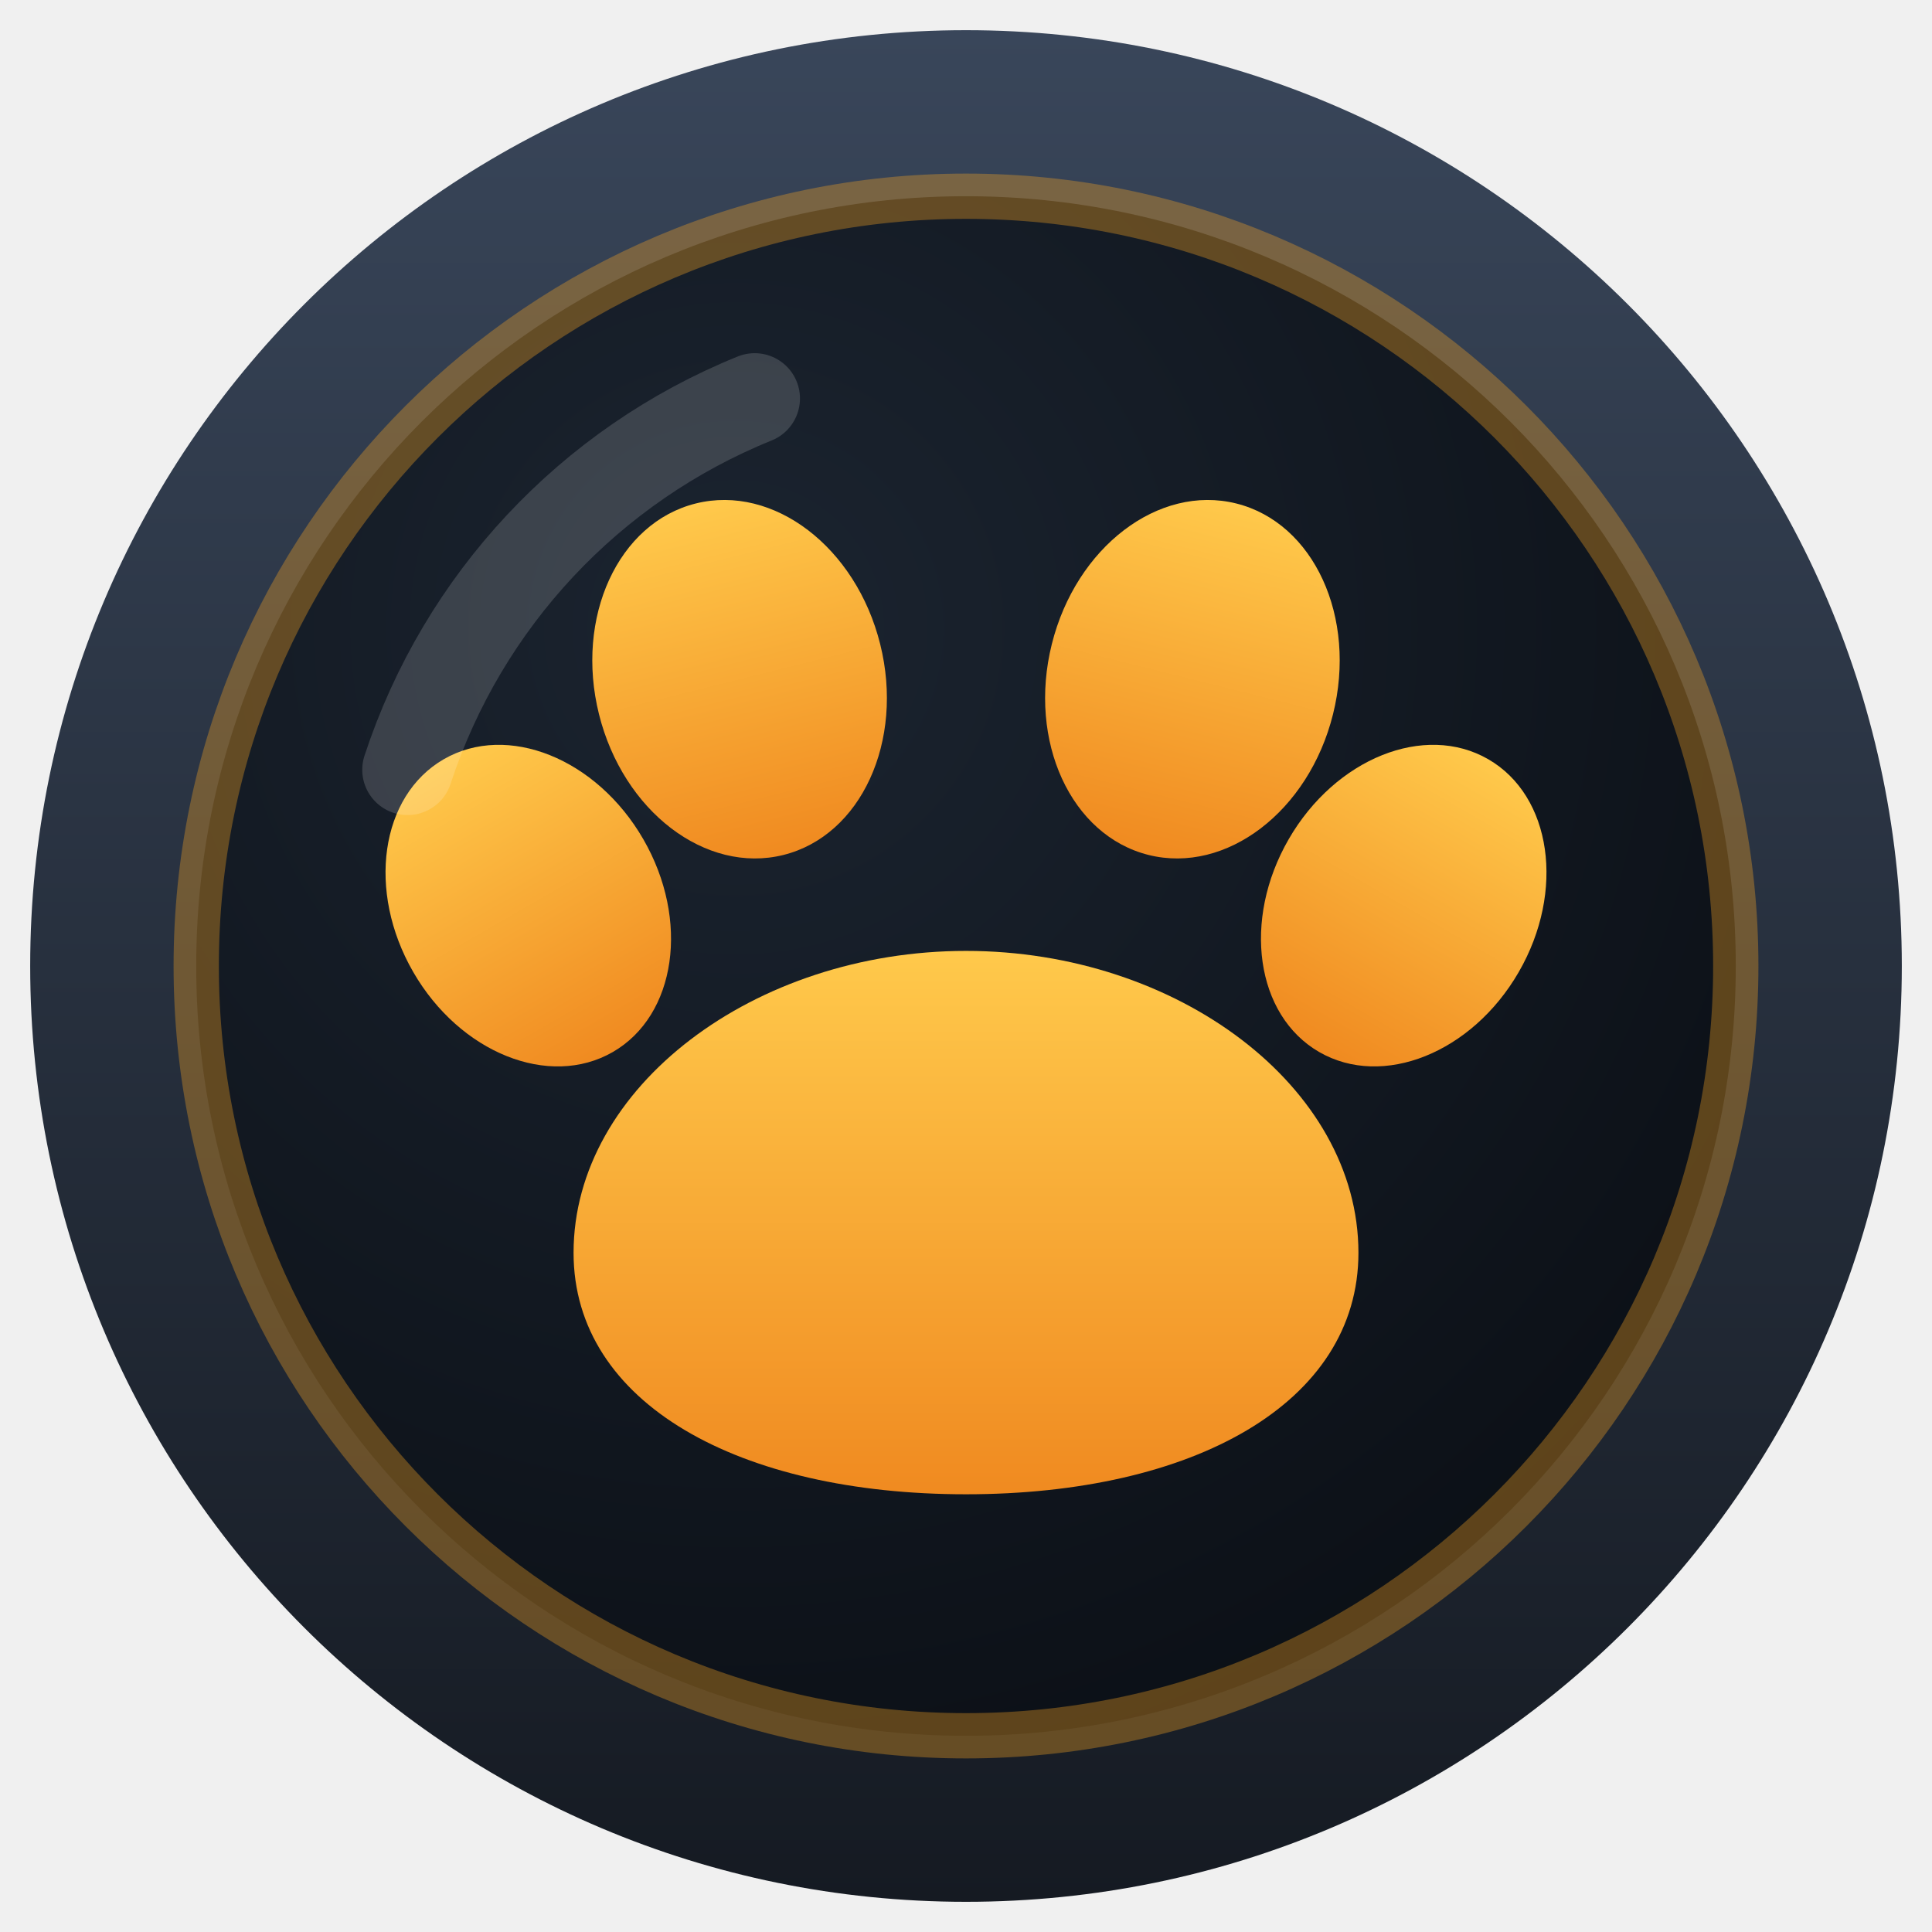
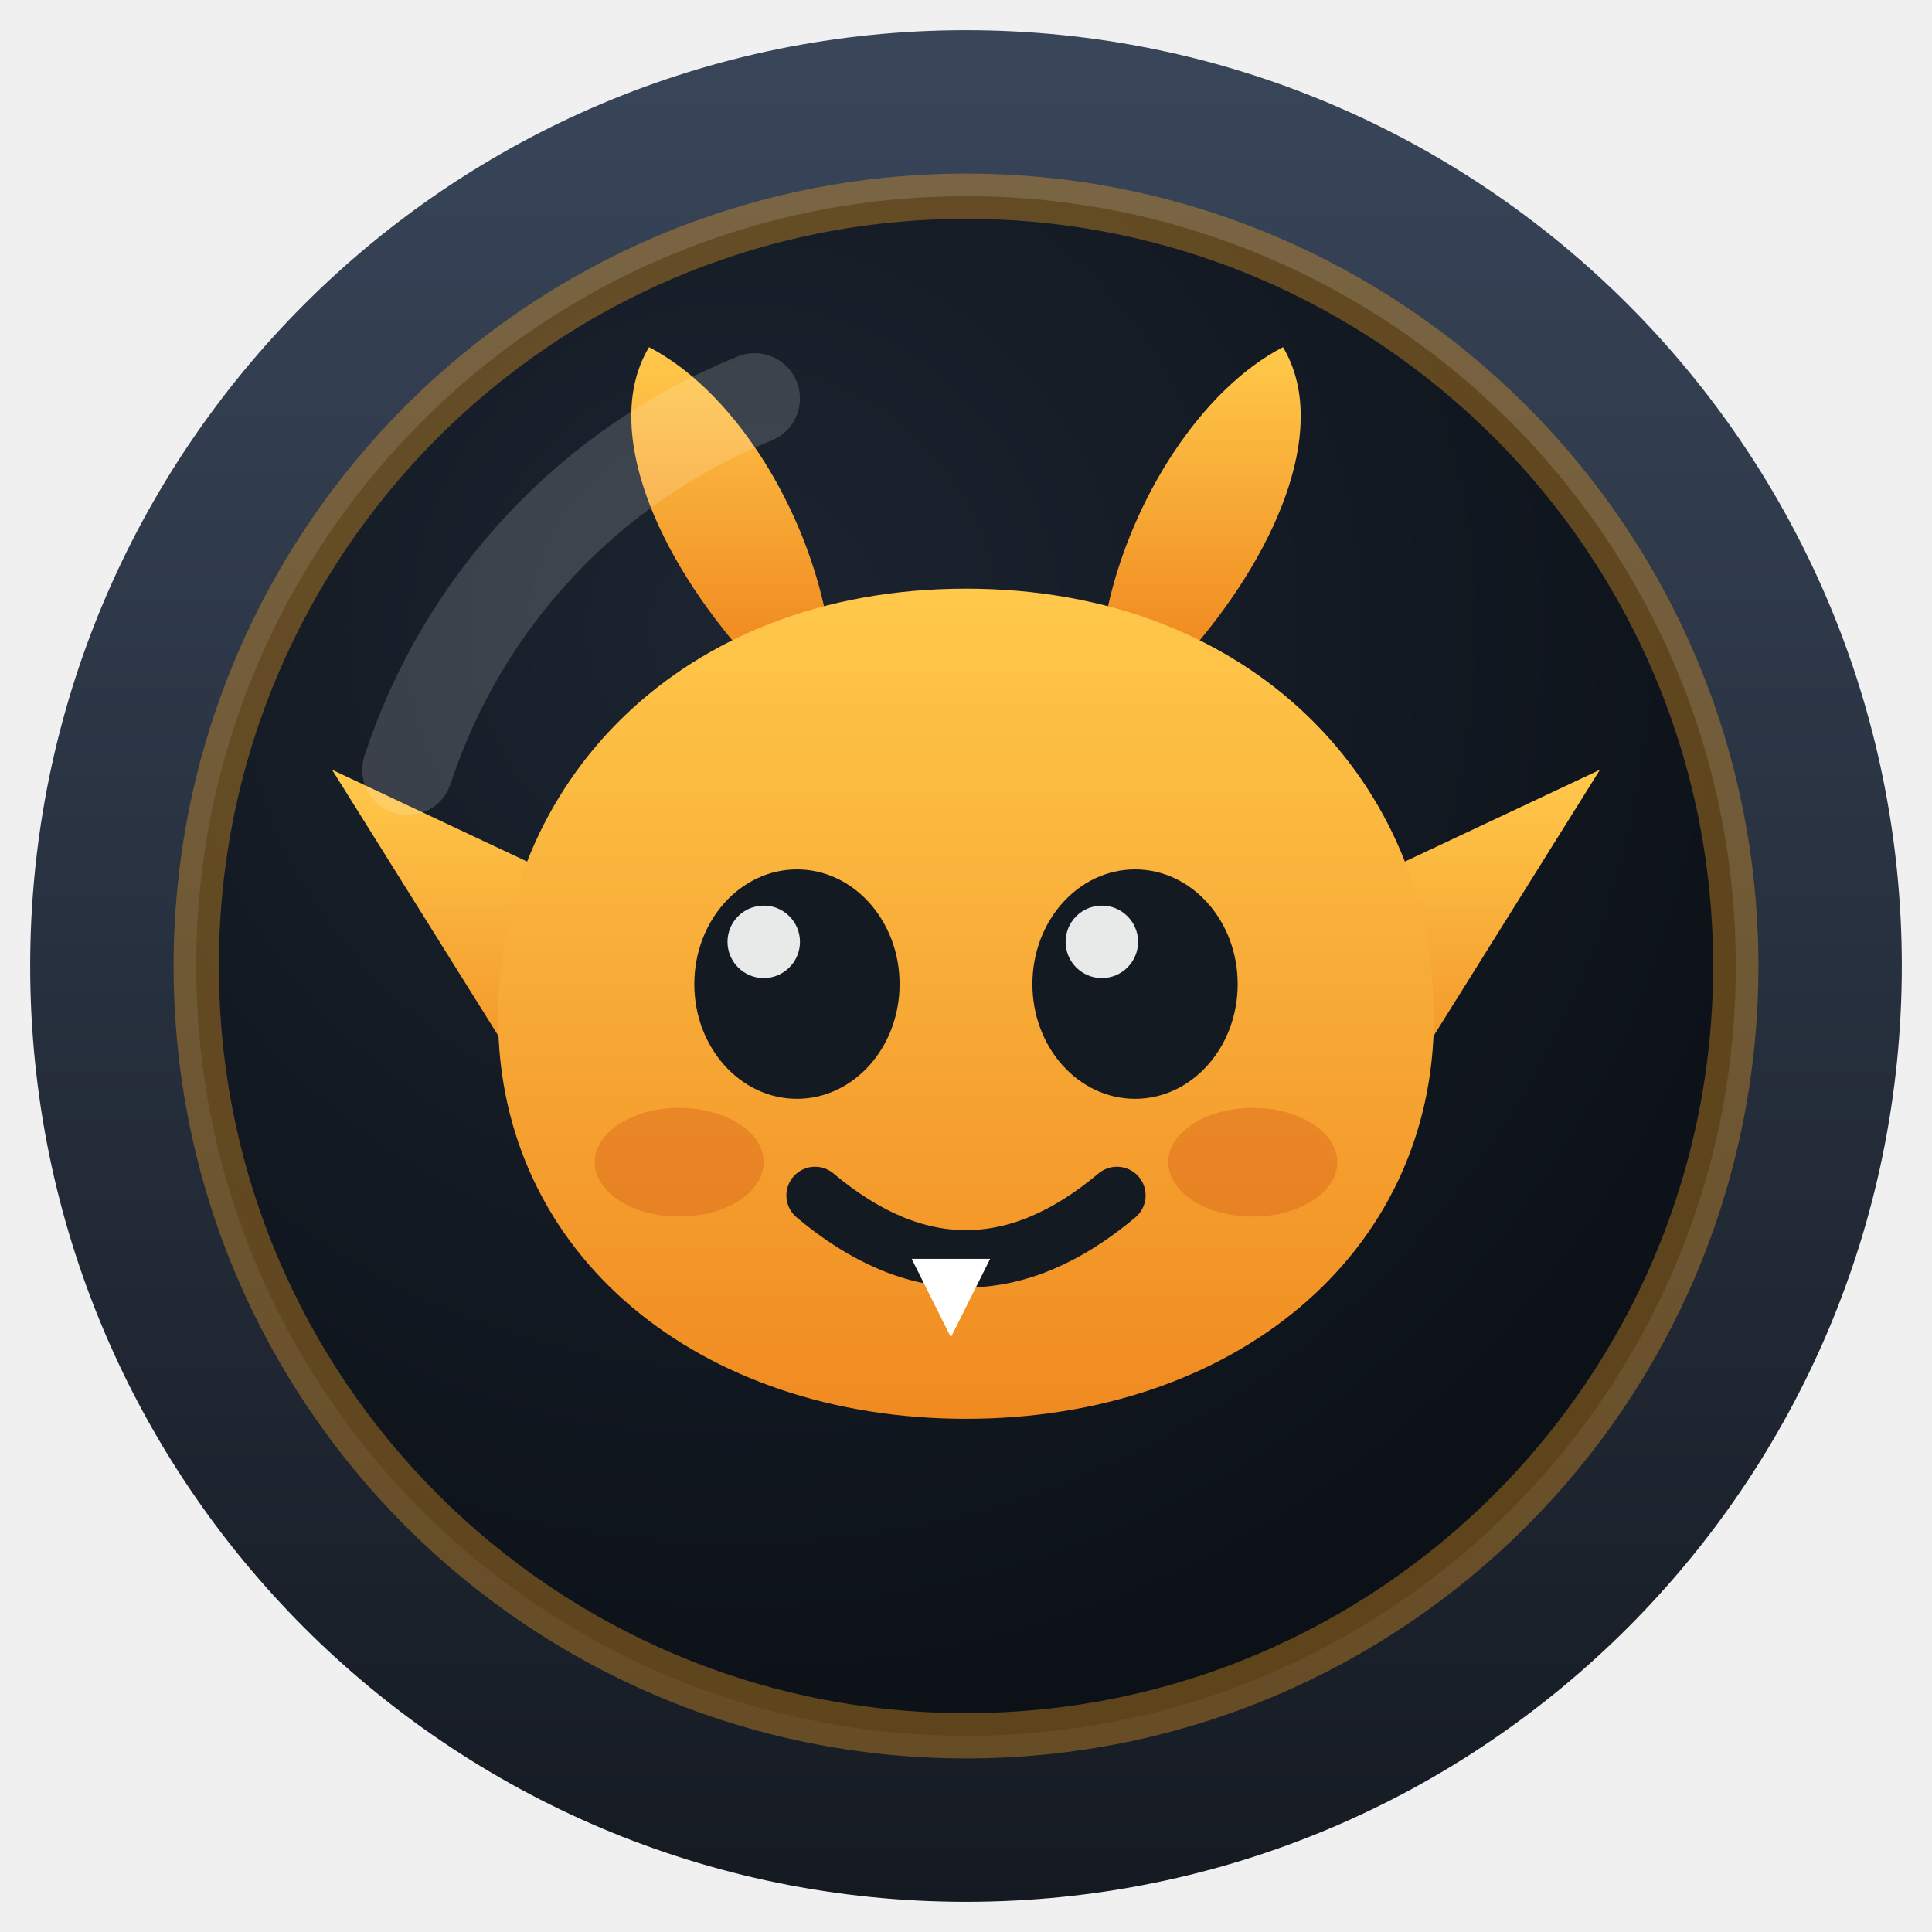
- <svg xmlns="http://www.w3.org/2000/svg" viewBox="0 0 64 64" width="64" height="64" role="img" aria-label="Rawie">
+ <svg xmlns="http://www.w3.org/2000/svg" viewBox="0 0 64 64" width="64" height="64" role="img" aria-label="RAWimp">
  <defs>
-     <linearGradient id="rwBarrel" x1="0" y1="0" x2="0" y2="1">
+     <linearGradient id="riBarrel" x1="0" y1="0" x2="0" y2="1">
      <stop offset="0" stop-color="#39465A" />
      <stop offset="1" stop-color="#151A22" />
    </linearGradient>
-     <radialGradient id="rwGlass" cx="0.35" cy="0.28" r="0.85">
+     <radialGradient id="riGlass" cx="0.35" cy="0.28" r="0.85">
      <stop offset="0" stop-color="#1B2430" />
      <stop offset="1" stop-color="#0A0E14" />
    </radialGradient>
-     <linearGradient id="rwPaw" x1="0" y1="0" x2="0" y2="1">
+     <linearGradient id="riSkin" x1="0" y1="0" x2="0" y2="1">
      <stop offset="0" stop-color="#FFC94B" />
      <stop offset="1" stop-color="#F08A20" />
    </linearGradient>
  </defs>
-   <circle cx="32" cy="32" r="31" fill="url(#rwBarrel)" />
-   <circle cx="32" cy="32" r="25.5" fill="url(#rwGlass)" />
+   <circle cx="32" cy="32" r="31" fill="url(#riBarrel)" />
+   <circle cx="32" cy="32" r="25.5" fill="url(#riGlass)" />
  <circle cx="32" cy="32" r="25.5" fill="none" stroke="#F5A524" stroke-opacity="0.35" stroke-width="1.5" />
-   <g fill="url(#rwPaw)">
-     <path d="M32 31.5c7 0 13 4.5 13 10c0 5-5.5 8-13 8s-13-3-13-8c0-5.5 6-10 13-10z" />
-     <ellipse cx="17.5" cy="30" rx="4.4" ry="5.6" transform="rotate(-30 17.5 30)" />
-     <ellipse cx="24.5" cy="22.5" rx="4.8" ry="6" transform="rotate(-14 24.5 22.5)" />
-     <ellipse cx="39.5" cy="22.5" rx="4.8" ry="6" transform="rotate(14 39.5 22.5)" />
-     <ellipse cx="46.5" cy="30" rx="4.4" ry="5.6" transform="rotate(30 46.5 30)" />
+   <g fill="url(#riSkin)">
+     <path d="M24.5 21.5c-3-3.5-4.5-7.5-3-10c2.7 1.4 5 5 5.8 8.6z" />
+     <path d="M39.5 21.5c3-3.5 4.5-7.5 3-10c-2.7 1.4-5 5-5.8 8.6z" />
+     <path d="M19.5 29.5 11 25.5 18.5 37.5z" />
+     <path d="M44.5 29.5 53 25.5 45.5 37.5z" />
+     <path d="M32 19.5c9.5 0 15.5 6.5 15.5 14.2C47.5 41.6 40.8 47 32 47s-15.5-5.4-15.5-13.3C16.5 26 22.5 19.5 32 19.5z" />
  </g>
+   <g fill="#D9661A" fill-opacity="0.45">
+     <ellipse cx="22.5" cy="38.5" rx="2.8" ry="1.8" />
+     <ellipse cx="41.5" cy="38.5" rx="2.8" ry="1.8" />
+   </g>
+   <g fill="#141A22">
+     <ellipse cx="26.4" cy="32.6" rx="3.4" ry="3.8" />
+     <ellipse cx="37.6" cy="32.6" rx="3.4" ry="3.8" />
+   </g>
+   <g fill="#FFFFFF" fill-opacity="0.9">
+     <circle cx="25.3" cy="31.2" r="1.2" />
+     <circle cx="36.5" cy="31.2" r="1.2" />
+   </g>
+   <path d="M27 39.6q5 4.2 10 0" fill="none" stroke="#141A22" stroke-width="1.9" stroke-linecap="round" />
+   <path d="M30.2 41.7h2.6l-1.3 2.6z" fill="#FFFFFF" />
  <path d="M13.5 25.5A20 20 0 0 1 25 13.2" fill="none" stroke="#FFFFFF" stroke-opacity="0.16" stroke-width="3" stroke-linecap="round" />
</svg>
